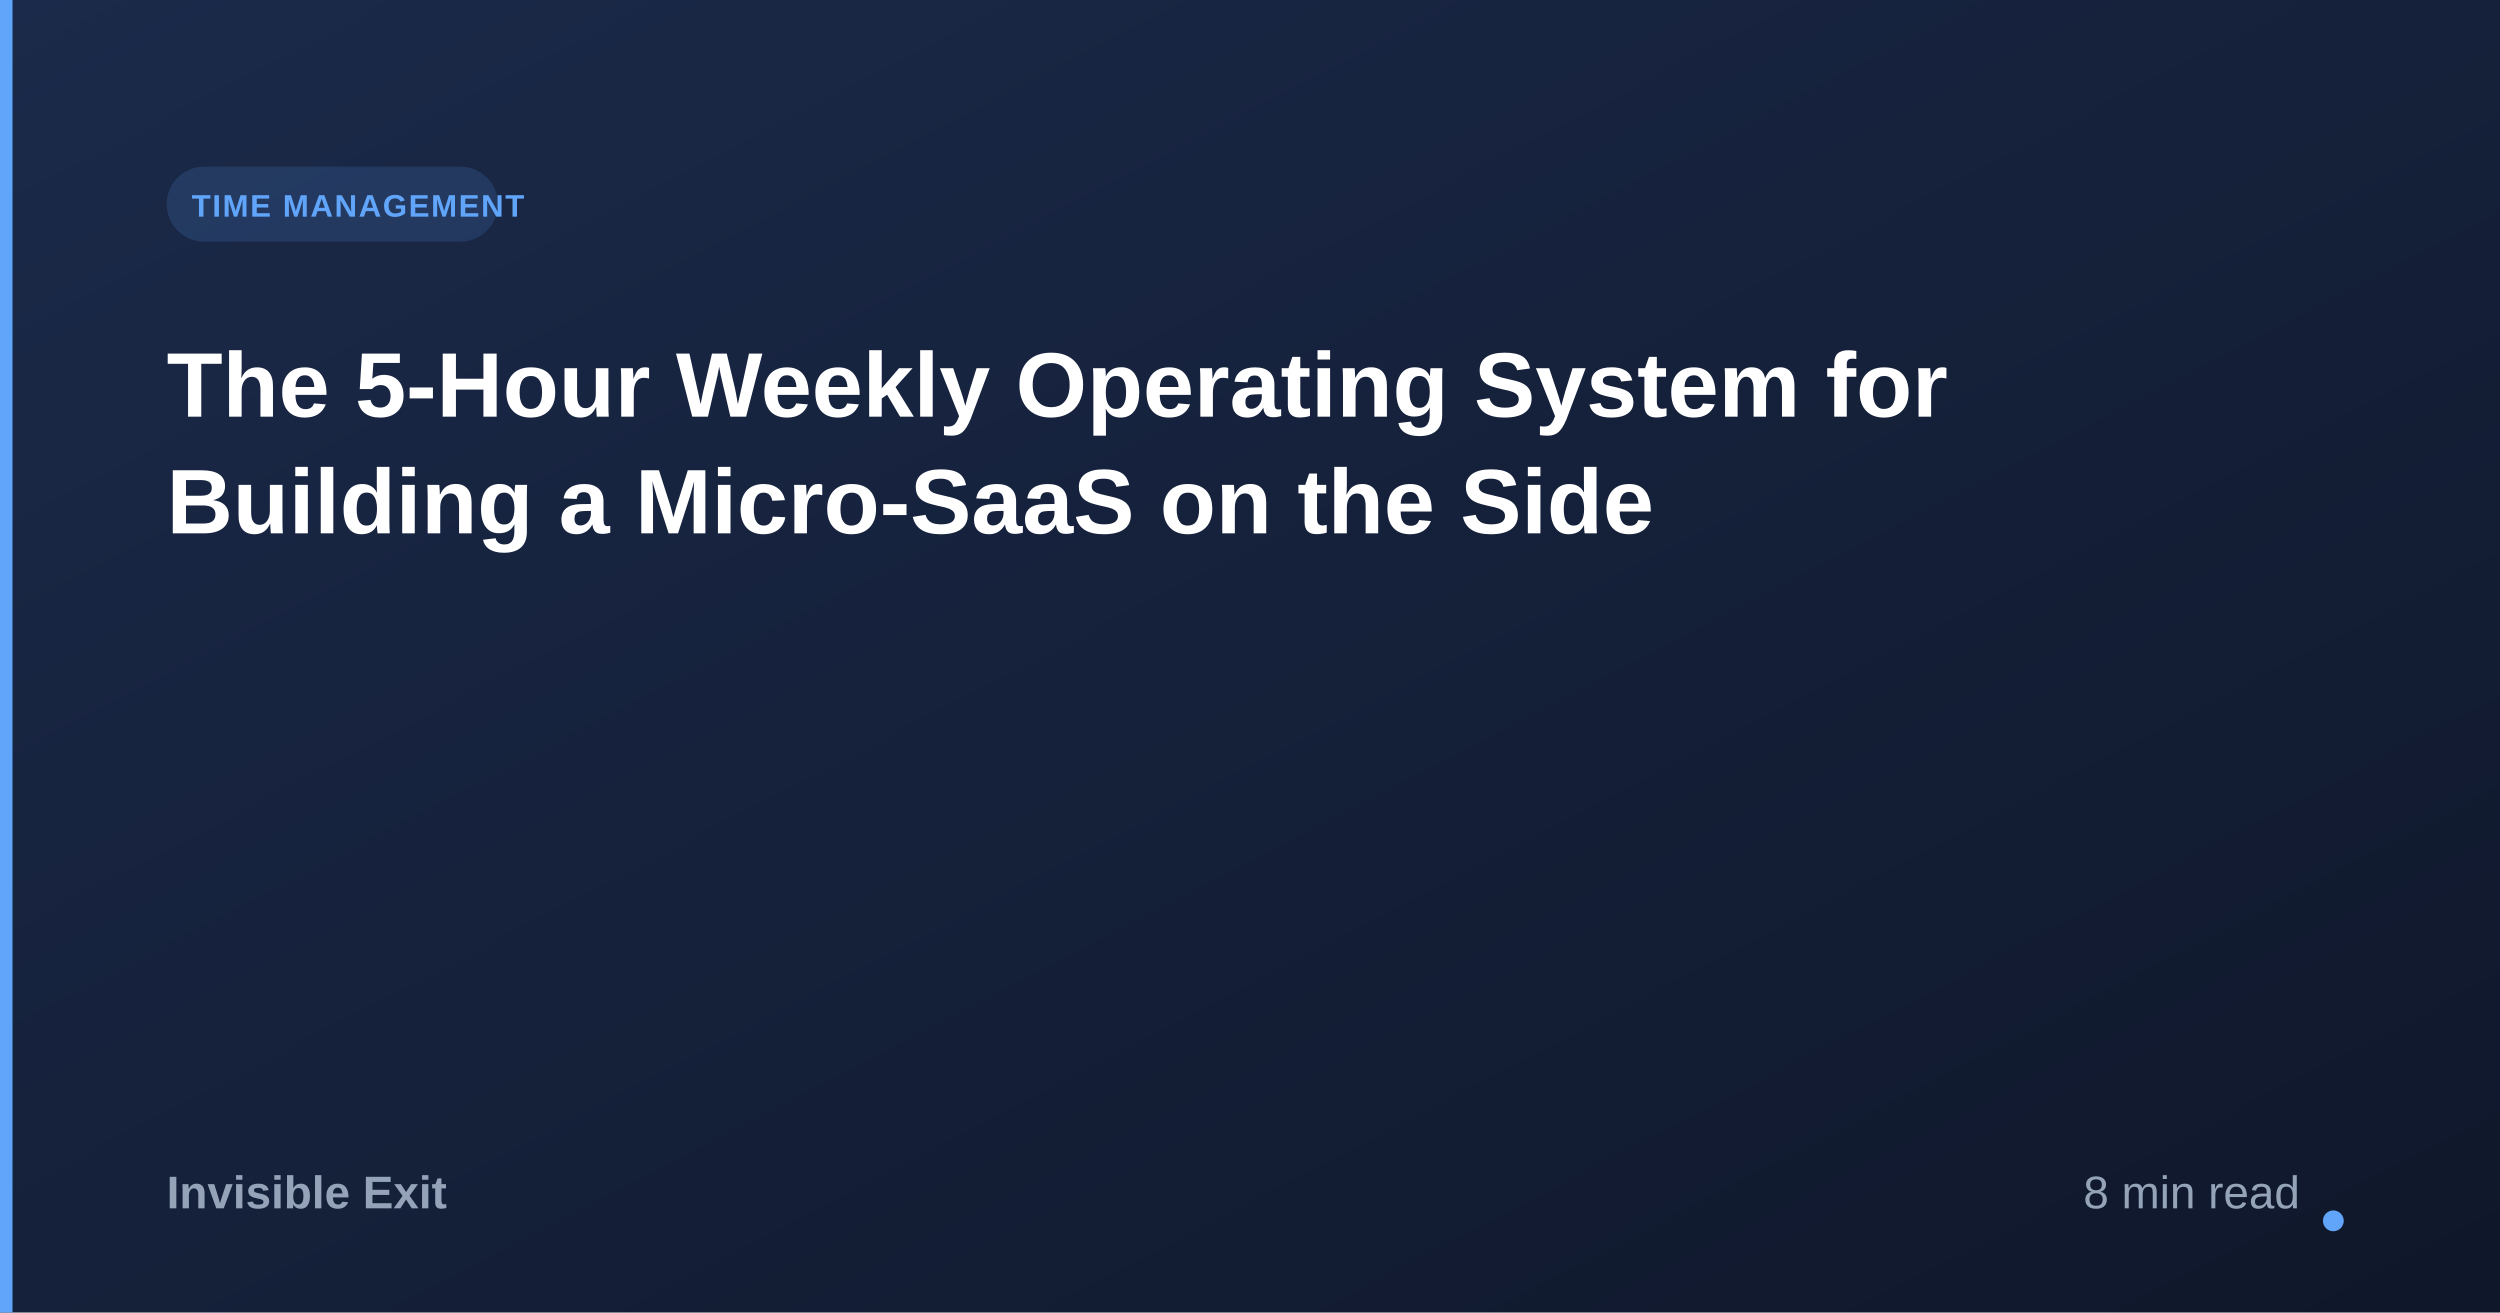
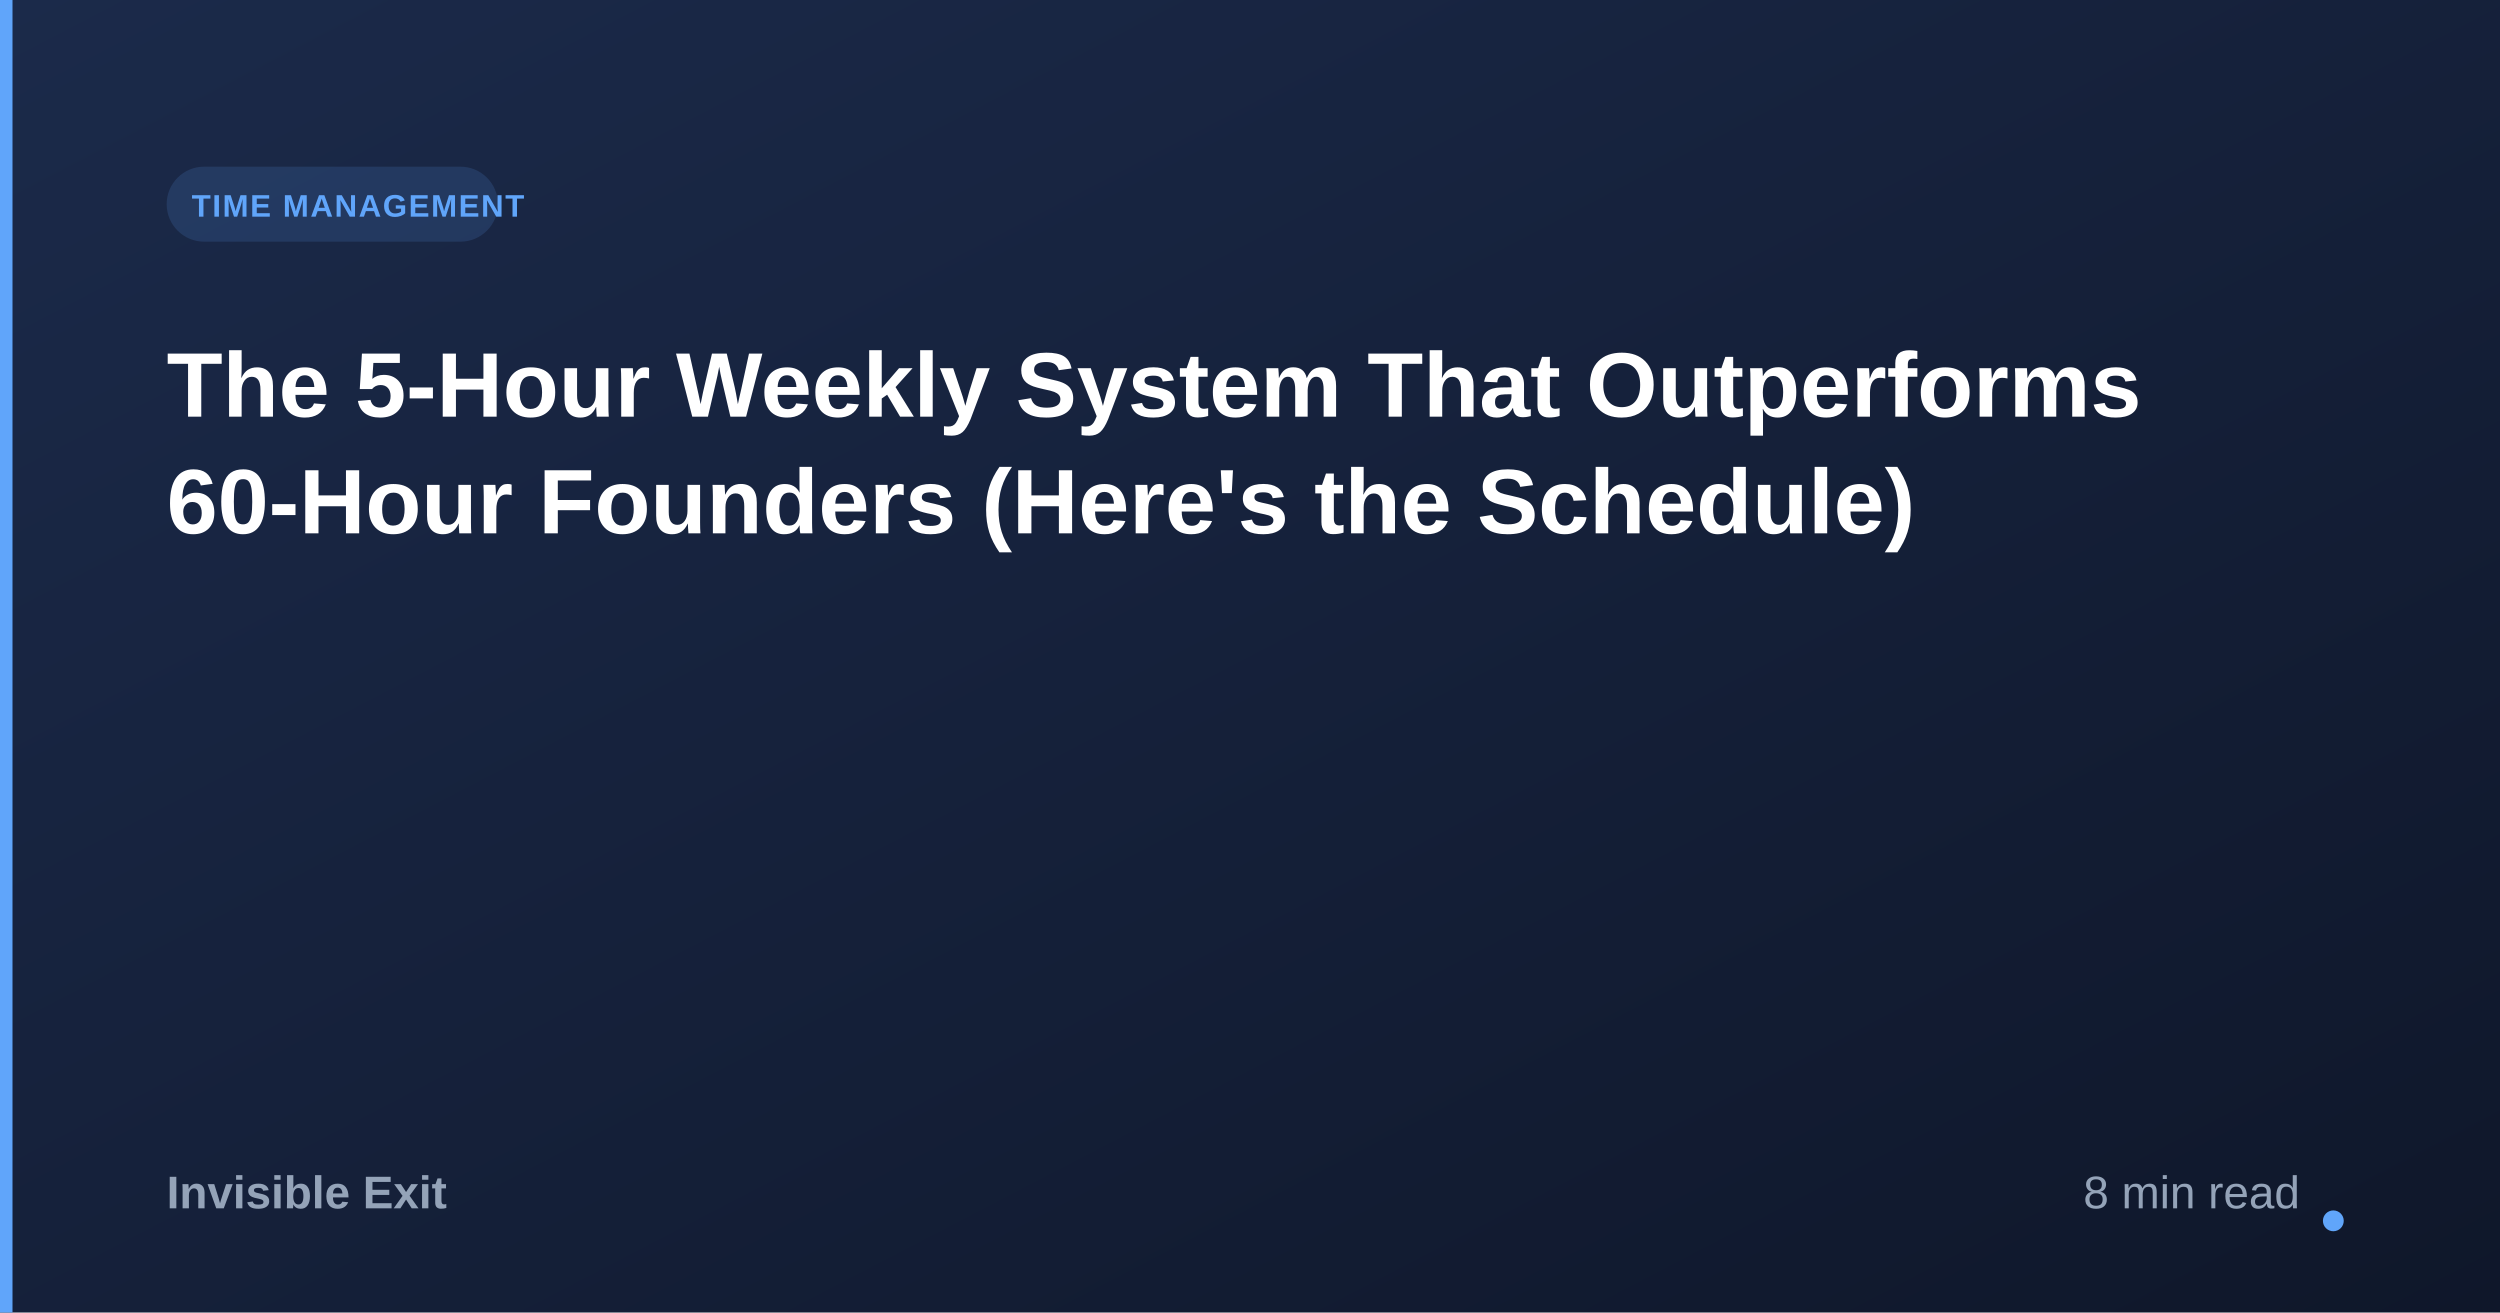
<svg xmlns="http://www.w3.org/2000/svg" width="1200" height="630">
  <defs>
    <linearGradient id="bg" x1="0%" y1="0%" x2="100%" y2="100%">
      <stop offset="0%" style="stop-color:#1B2A4A" />
      <stop offset="100%" style="stop-color:#0f172a" />
    </linearGradient>
  </defs>
  <rect width="1200" height="630" fill="url(#bg)" />
  <rect x="0" y="0" width="6" height="630" fill="#60A5FA" />
  <rect x="80" y="80" width="159" height="36" rx="18" fill="rgba(96,165,250,0.15)" />
  <text x="92" y="104" font-family="Arial, Helvetica, sans-serif" font-size="15" font-weight="600" fill="#60A5FA" letter-spacing="0.05em">TIME MANAGEMENT</text>
-   <text x="80" y="200" font-family="Arial, Helvetica, sans-serif" font-size="44" font-weight="700" fill="#FFFFFF">The 5-Hour Weekly Operating System for</text>
-   <text x="80" y="256" font-family="Arial, Helvetica, sans-serif" font-size="44" font-weight="700" fill="#FFFFFF">Building a Micro-SaaS on the Side</text>
+   <text x="80" y="200" font-family="Arial, Helvetica, sans-serif" font-size="44" font-weight="700" fill="#FFFFFF">The 5-Hour Weekly System That Outperforms</text>
+   <text x="80" y="256" font-family="Arial, Helvetica, sans-serif" font-size="44" font-weight="700" fill="#FFFFFF">60-Hour Founders (Here's the Schedule)</text>
  <text x="80" y="580" font-family="Arial, Helvetica, sans-serif" font-size="22" font-weight="600" fill="#94A3B8">Invisible Exit</text>
  <text x="1000" y="580" font-family="Arial, Helvetica, sans-serif" font-size="22" fill="#94A3B8">8 min read</text>
  <circle cx="1120" cy="586" r="5" fill="#60A5FA" />
</svg>
